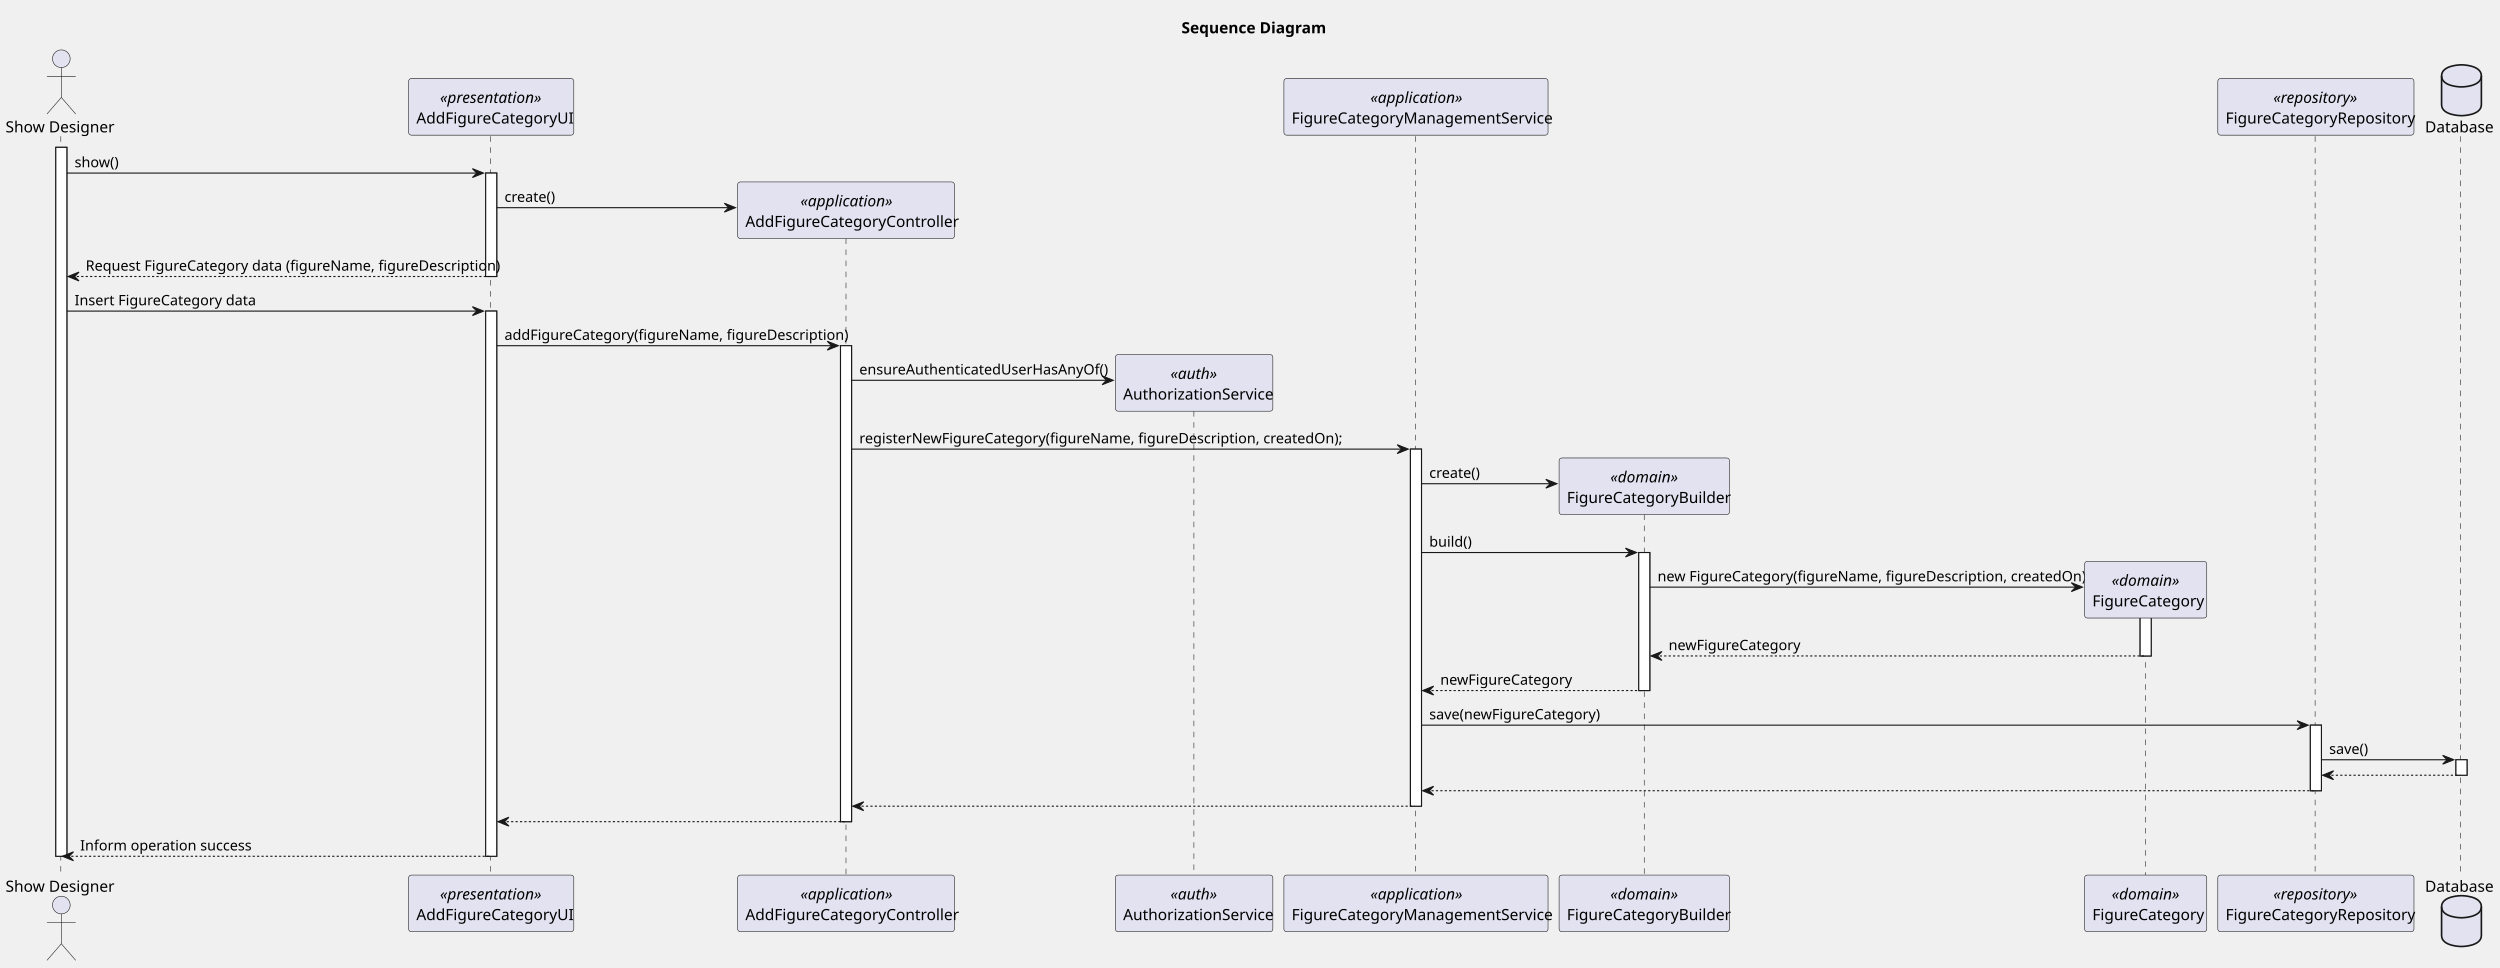
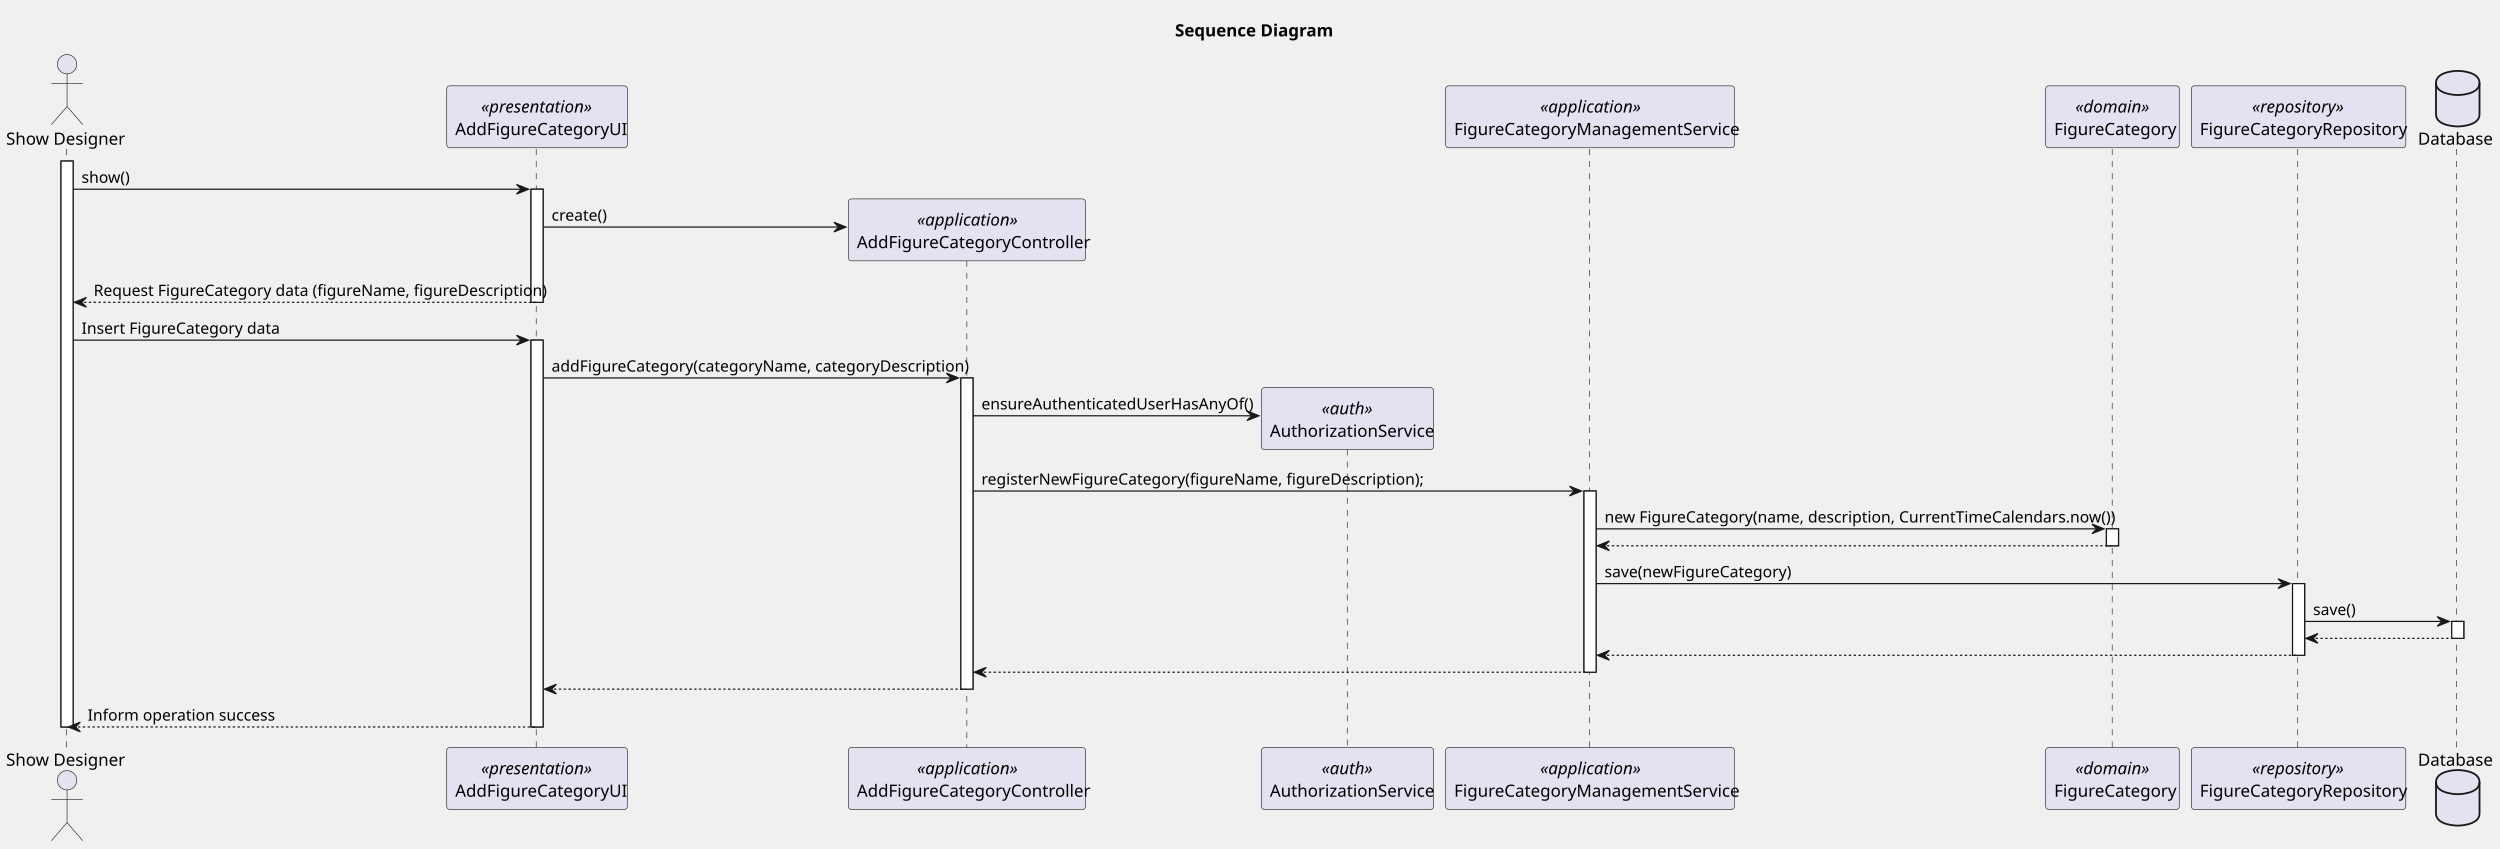
- <svg xmlns="http://www.w3.org/2000/svg" contentStyleType="text/css" height="875px" preserveAspectRatio="none" style="width:2261px;height:875px;background:#FFFFFF;" version="1.1" viewBox="0 0 2261 875" width="2261px" zoomAndPan="magnify">
+ <svg xmlns="http://www.w3.org/2000/svg" contentStyleType="text/css" height="702px" preserveAspectRatio="none" style="width:2068px;height:702px;background:#FFFFFF;" version="1.1" viewBox="0 0 2068 702" width="2068px" zoomAndPan="magnify">
  <defs />
  <g>
-     <text fill="#000000" font-family="sans-serif" font-size="14" font-weight="bold" lengthAdjust="spacing" textLength="126.048" x="1068.538" y="30.107">Sequence Diagram</text>
-     <rect fill="#FFFFFF" height="641.17" style="stroke:#181818;stroke-width:1.0;" width="10" x="50.469" y="133.242" />
+     <text fill="#000000" font-family="sans-serif" font-size="14" font-weight="bold" lengthAdjust="spacing" textLength="126.048" x="971.988" y="30.107">Sequence Diagram</text>
+     <rect fill="#FFFFFF" height="468.103" style="stroke:#181818;stroke-width:1.0;" width="10" x="50.469" y="133.242" />
    <rect fill="#FFFFFF" height="93.533" style="stroke:#181818;stroke-width:1.0;" width="10" x="439.246" y="156.533" />
-     <rect fill="#FFFFFF" height="493.055" style="stroke:#181818;stroke-width:1.0;" width="10" x="439.246" y="281.357" />
-     <rect fill="#FFFFFF" height="430.473" style="stroke:#181818;stroke-width:1.0;" width="10" x="760.155" y="312.648" />
-     <rect fill="#FFFFFF" height="322.94" style="stroke:#181818;stroke-width:1.0;" width="10" x="1275.601" y="406.182" />
-     <rect fill="#FFFFFF" height="124.824" style="stroke:#181818;stroke-width:1.0;" width="10" x="1482.079" y="499.715" />
-     <rect fill="#FFFFFF" height="52.242" style="stroke:#181818;stroke-width:1.0;" width="10" x="1935.542" y="541.006" />
-     <rect fill="#FFFFFF" height="59.291" style="stroke:#181818;stroke-width:1.0;" width="10" x="2089.489" y="655.83" />
-     <rect fill="#FFFFFF" height="14" style="stroke:#181818;stroke-width:1.0;" width="10" x="2221.158" y="687.121" />
-     <line style="stroke:#181818;stroke-width:0.5;stroke-dasharray:5.0,5.0;" x1="55" x2="55" y1="123.242" y2="792.412" />
-     <line style="stroke:#181818;stroke-width:0.5;stroke-dasharray:5.0,5.0;" x1="443.546" x2="443.546" y1="123.242" y2="792.412" />
-     <line style="stroke:#181818;stroke-width:0.5;stroke-dasharray:5.0,5.0;" x1="765.111" x2="765.111" y1="205.654" y2="792.412" />
-     <line style="stroke:#181818;stroke-width:0.5;stroke-dasharray:5.0,5.0;" x1="1079.757" x2="1079.757" y1="361.769" y2="792.412" />
-     <line style="stroke:#181818;stroke-width:0.5;stroke-dasharray:5.0,5.0;" x1="1280.156" x2="1280.156" y1="123.242" y2="792.412" />
-     <line style="stroke:#181818;stroke-width:0.5;stroke-dasharray:5.0,5.0;" x1="1487.045" x2="1487.045" y1="455.303" y2="792.412" />
-     <line style="stroke:#181818;stroke-width:0.5;stroke-dasharray:5.0,5.0;" x1="1940.297" x2="1940.297" y1="548.836" y2="792.412" />
-     <line style="stroke:#181818;stroke-width:0.5;stroke-dasharray:5.0,5.0;" x1="2093.786" x2="2093.786" y1="123.242" y2="792.412" />
-     <line style="stroke:#181818;stroke-width:0.5;stroke-dasharray:5.0,5.0;" x1="2225.192" x2="2225.192" y1="123.242" y2="792.412" />
+     <rect fill="#FFFFFF" height="319.988" style="stroke:#181818;stroke-width:1.0;" width="10" x="439.246" y="281.357" />
+     <rect fill="#FFFFFF" height="257.406" style="stroke:#181818;stroke-width:1.0;" width="10" x="794.839" y="312.648" />
+     <rect fill="#FFFFFF" height="149.873" style="stroke:#181818;stroke-width:1.0;" width="10" x="1310.284" y="406.182" />
+     <rect fill="#FFFFFF" height="14" style="stroke:#181818;stroke-width:1.0;" width="10" x="1742.443" y="437.473" />
+     <rect fill="#FFFFFF" height="59.291" style="stroke:#181818;stroke-width:1.0;" width="10" x="1896.391" y="482.764" />
+     <rect fill="#FFFFFF" height="14" style="stroke:#181818;stroke-width:1.0;" width="10" x="2028.059" y="514.055" />
+     <line style="stroke:#181818;stroke-width:0.5;stroke-dasharray:5.0,5.0;" x1="55" x2="55" y1="123.242" y2="619.346" />
+     <line style="stroke:#181818;stroke-width:0.5;stroke-dasharray:5.0,5.0;" x1="443.546" x2="443.546" y1="123.242" y2="619.346" />
+     <line style="stroke:#181818;stroke-width:0.5;stroke-dasharray:5.0,5.0;" x1="799.794" x2="799.794" y1="205.654" y2="619.346" />
+     <line style="stroke:#181818;stroke-width:0.5;stroke-dasharray:5.0,5.0;" x1="1114.44" x2="1114.44" y1="361.769" y2="619.346" />
+     <line style="stroke:#181818;stroke-width:0.5;stroke-dasharray:5.0,5.0;" x1="1314.84" x2="1314.84" y1="123.242" y2="619.346" />
+     <line style="stroke:#181818;stroke-width:0.5;stroke-dasharray:5.0,5.0;" x1="1747.198" x2="1747.198" y1="123.242" y2="619.346" />
+     <line style="stroke:#181818;stroke-width:0.5;stroke-dasharray:5.0,5.0;" x1="1900.688" x2="1900.688" y1="123.242" y2="619.346" />
+     <line style="stroke:#181818;stroke-width:0.5;stroke-dasharray:5.0,5.0;" x1="2032.094" x2="2032.094" y1="123.242" y2="619.346" />
    <text fill="#000000" font-family="sans-serif" font-size="14" lengthAdjust="spacing" textLength="94.938" x="5" y="119.728">Show Designer</text>
    <ellipse cx="55.469" cy="53.121" fill="#E2E2F0" rx="8" ry="8" style="stroke:#181818;stroke-width:0.5;" />
    <path d="M55.469,61.121 L55.469,88.121 M42.469,69.121 L68.469,69.121 M55.469,88.121 L42.469,103.121 M55.469,88.121 L68.469,103.121 " fill="none" style="stroke:#181818;stroke-width:0.5;" />
-     <text fill="#000000" font-family="sans-serif" font-size="14" lengthAdjust="spacing" textLength="94.938" x="5" y="806.519">Show Designer</text>
-     <ellipse cx="55.469" cy="818.533" fill="#E2E2F0" rx="8" ry="8" style="stroke:#181818;stroke-width:0.5;" />
-     <path d="M55.469,826.533 L55.469,853.533 M42.469,834.533 L68.469,834.533 M55.469,853.533 L42.469,868.533 M55.469,853.533 L68.469,868.533 " fill="none" style="stroke:#181818;stroke-width:0.5;" />
+     <text fill="#000000" font-family="sans-serif" font-size="14" lengthAdjust="spacing" textLength="94.938" x="5" y="633.453">Show Designer</text>
+     <ellipse cx="55.469" cy="645.467" fill="#E2E2F0" rx="8" ry="8" style="stroke:#181818;stroke-width:0.5;" />
+     <path d="M55.469,653.467 L55.469,680.467 M42.469,661.467 L68.469,661.467 M55.469,680.467 L42.469,695.467 M55.469,680.467 L68.469,695.467 " fill="none" style="stroke:#181818;stroke-width:0.5;" />
    <rect fill="#E2E2F0" height="51.242" rx="2.5" ry="2.5" style="stroke:#181818;stroke-width:0.5;" width="149.399" x="369.546" y="71" />
    <text fill="#000000" font-family="sans-serif" font-size="14" font-style="italic" lengthAdjust="spacing" textLength="92.627" x="397.932" y="93.107">«presentation»</text>
    <text fill="#000000" font-family="sans-serif" font-size="14" lengthAdjust="spacing" textLength="135.399" x="376.546" y="111.728">AddFigureCategoryUI</text>
-     <rect fill="#E2E2F0" height="51.242" rx="2.5" ry="2.5" style="stroke:#181818;stroke-width:0.5;" width="149.399" x="369.546" y="791.412" />
-     <text fill="#000000" font-family="sans-serif" font-size="14" font-style="italic" lengthAdjust="spacing" textLength="92.627" x="397.932" y="813.519">«presentation»</text>
-     <text fill="#000000" font-family="sans-serif" font-size="14" lengthAdjust="spacing" textLength="135.399" x="376.546" y="832.141">AddFigureCategoryUI</text>
-     <rect fill="#E2E2F0" height="51.242" rx="2.5" ry="2.5" style="stroke:#181818;stroke-width:0.5;" width="196.089" x="667.111" y="791.412" />
-     <text fill="#000000" font-family="sans-serif" font-size="14" font-style="italic" lengthAdjust="spacing" textLength="82.51" x="723.9" y="813.519">«application»</text>
-     <text fill="#000000" font-family="sans-serif" font-size="14" lengthAdjust="spacing" textLength="182.089" x="674.111" y="832.141">AddFigureCategoryController</text>
-     <rect fill="#E2E2F0" height="51.242" rx="2.5" ry="2.5" style="stroke:#181818;stroke-width:0.5;" width="142.399" x="1008.757" y="791.412" />
-     <text fill="#000000" font-family="sans-serif" font-size="14" font-style="italic" lengthAdjust="spacing" textLength="42.82" x="1058.546" y="813.519">«auth»</text>
-     <text fill="#000000" font-family="sans-serif" font-size="14" lengthAdjust="spacing" textLength="128.399" x="1015.757" y="832.141">AuthorizationService</text>
-     <rect fill="#E2E2F0" height="51.242" rx="2.5" ry="2.5" style="stroke:#181818;stroke-width:0.5;" width="238.889" x="1161.156" y="71" />
-     <text fill="#000000" font-family="sans-serif" font-size="14" font-style="italic" lengthAdjust="spacing" textLength="82.51" x="1239.346" y="93.107">«application»</text>
-     <text fill="#000000" font-family="sans-serif" font-size="14" lengthAdjust="spacing" textLength="224.889" x="1168.156" y="111.728">FigureCategoryManagementService</text>
-     <rect fill="#E2E2F0" height="51.242" rx="2.5" ry="2.5" style="stroke:#181818;stroke-width:0.5;" width="238.889" x="1161.156" y="791.412" />
-     <text fill="#000000" font-family="sans-serif" font-size="14" font-style="italic" lengthAdjust="spacing" textLength="82.51" x="1239.346" y="813.519">«application»</text>
-     <text fill="#000000" font-family="sans-serif" font-size="14" lengthAdjust="spacing" textLength="224.889" x="1168.156" y="832.141">FigureCategoryManagementService</text>
-     <rect fill="#E2E2F0" height="51.242" rx="2.5" ry="2.5" style="stroke:#181818;stroke-width:0.5;" width="154.068" x="1410.045" y="791.412" />
-     <text fill="#000000" font-family="sans-serif" font-size="14" font-style="italic" lengthAdjust="spacing" textLength="61.489" x="1456.334" y="813.519">«domain»</text>
-     <text fill="#000000" font-family="sans-serif" font-size="14" lengthAdjust="spacing" textLength="140.068" x="1417.045" y="832.141">FigureCategoryBuilder</text>
-     <rect fill="#E2E2F0" height="51.242" rx="2.5" ry="2.5" style="stroke:#181818;stroke-width:0.5;" width="110.489" x="1885.297" y="791.412" />
-     <text fill="#000000" font-family="sans-serif" font-size="14" font-style="italic" lengthAdjust="spacing" textLength="61.489" x="1909.797" y="813.519">«domain»</text>
-     <text fill="#000000" font-family="sans-serif" font-size="14" lengthAdjust="spacing" textLength="96.489" x="1892.297" y="832.141">FigureCategory</text>
-     <rect fill="#E2E2F0" height="51.242" rx="2.5" ry="2.5" style="stroke:#181818;stroke-width:0.5;" width="177.406" x="2005.786" y="71" />
-     <text fill="#000000" font-family="sans-serif" font-size="14" font-style="italic" lengthAdjust="spacing" textLength="77.041" x="2055.969" y="93.107">«repository»</text>
-     <text fill="#000000" font-family="sans-serif" font-size="14" lengthAdjust="spacing" textLength="163.406" x="2012.786" y="111.728">FigureCategoryRepository</text>
-     <rect fill="#E2E2F0" height="51.242" rx="2.5" ry="2.5" style="stroke:#181818;stroke-width:0.5;" width="177.406" x="2005.786" y="791.412" />
-     <text fill="#000000" font-family="sans-serif" font-size="14" font-style="italic" lengthAdjust="spacing" textLength="77.041" x="2055.969" y="813.519">«repository»</text>
-     <text fill="#000000" font-family="sans-serif" font-size="14" lengthAdjust="spacing" textLength="163.406" x="2012.786" y="832.141">FigureCategoryRepository</text>
-     <text fill="#000000" font-family="sans-serif" font-size="14" lengthAdjust="spacing" textLength="59.931" x="2193.192" y="119.728">Database</text>
-     <path d="M2208.158,68.621 C2208.158,58.621 2226.158,58.621 2226.158,58.621 C2226.158,58.621 2244.158,58.621 2244.158,68.621 L2244.158,94.621 C2244.158,104.621 2226.158,104.621 2226.158,104.621 C2226.158,104.621 2208.158,104.621 2208.158,94.621 L2208.158,68.621 " fill="#E2E2F0" style="stroke:#181818;stroke-width:1.5;" />
-     <path d="M2208.158,68.621 C2208.158,78.621 2226.158,78.621 2226.158,78.621 C2226.158,78.621 2244.158,78.621 2244.158,68.621 " fill="none" style="stroke:#181818;stroke-width:1.5;" />
-     <text fill="#000000" font-family="sans-serif" font-size="14" lengthAdjust="spacing" textLength="59.931" x="2193.192" y="806.519">Database</text>
-     <path d="M2208.158,820.033 C2208.158,810.033 2226.158,810.033 2226.158,810.033 C2226.158,810.033 2244.158,810.033 2244.158,820.033 L2244.158,846.033 C2244.158,856.033 2226.158,856.033 2226.158,856.033 C2226.158,856.033 2208.158,856.033 2208.158,846.033 L2208.158,820.033 " fill="#E2E2F0" style="stroke:#181818;stroke-width:1.5;" />
-     <path d="M2208.158,820.033 C2208.158,830.033 2226.158,830.033 2226.158,830.033 C2226.158,830.033 2244.158,830.033 2244.158,820.033 " fill="none" style="stroke:#181818;stroke-width:1.5;" />
-     <rect fill="#FFFFFF" height="641.17" style="stroke:#181818;stroke-width:1.0;" width="10" x="50.469" y="133.242" />
+     <rect fill="#E2E2F0" height="51.242" rx="2.5" ry="2.5" style="stroke:#181818;stroke-width:0.5;" width="149.399" x="369.546" y="618.346" />
+     <text fill="#000000" font-family="sans-serif" font-size="14" font-style="italic" lengthAdjust="spacing" textLength="92.627" x="397.932" y="640.453">«presentation»</text>
+     <text fill="#000000" font-family="sans-serif" font-size="14" lengthAdjust="spacing" textLength="135.399" x="376.546" y="659.074">AddFigureCategoryUI</text>
+     <rect fill="#E2E2F0" height="51.242" rx="2.5" ry="2.5" style="stroke:#181818;stroke-width:0.5;" width="196.089" x="701.794" y="618.346" />
+     <text fill="#000000" font-family="sans-serif" font-size="14" font-style="italic" lengthAdjust="spacing" textLength="82.51" x="758.584" y="640.453">«application»</text>
+     <text fill="#000000" font-family="sans-serif" font-size="14" lengthAdjust="spacing" textLength="182.089" x="708.794" y="659.074">AddFigureCategoryController</text>
+     <rect fill="#E2E2F0" height="51.242" rx="2.5" ry="2.5" style="stroke:#181818;stroke-width:0.5;" width="142.399" x="1043.44" y="618.346" />
+     <text fill="#000000" font-family="sans-serif" font-size="14" font-style="italic" lengthAdjust="spacing" textLength="42.82" x="1093.23" y="640.453">«auth»</text>
+     <text fill="#000000" font-family="sans-serif" font-size="14" lengthAdjust="spacing" textLength="128.399" x="1050.44" y="659.074">AuthorizationService</text>
+     <rect fill="#E2E2F0" height="51.242" rx="2.5" ry="2.5" style="stroke:#181818;stroke-width:0.5;" width="238.889" x="1195.84" y="71" />
+     <text fill="#000000" font-family="sans-serif" font-size="14" font-style="italic" lengthAdjust="spacing" textLength="82.51" x="1274.029" y="93.107">«application»</text>
+     <text fill="#000000" font-family="sans-serif" font-size="14" lengthAdjust="spacing" textLength="224.889" x="1202.84" y="111.728">FigureCategoryManagementService</text>
+     <rect fill="#E2E2F0" height="51.242" rx="2.5" ry="2.5" style="stroke:#181818;stroke-width:0.5;" width="238.889" x="1195.84" y="618.346" />
+     <text fill="#000000" font-family="sans-serif" font-size="14" font-style="italic" lengthAdjust="spacing" textLength="82.51" x="1274.029" y="640.453">«application»</text>
+     <text fill="#000000" font-family="sans-serif" font-size="14" lengthAdjust="spacing" textLength="224.889" x="1202.84" y="659.074">FigureCategoryManagementService</text>
+     <rect fill="#E2E2F0" height="51.242" rx="2.5" ry="2.5" style="stroke:#181818;stroke-width:0.5;" width="110.489" x="1692.198" y="71" />
+     <text fill="#000000" font-family="sans-serif" font-size="14" font-style="italic" lengthAdjust="spacing" textLength="61.489" x="1716.698" y="93.107">«domain»</text>
+     <text fill="#000000" font-family="sans-serif" font-size="14" lengthAdjust="spacing" textLength="96.489" x="1699.198" y="111.728">FigureCategory</text>
+     <rect fill="#E2E2F0" height="51.242" rx="2.5" ry="2.5" style="stroke:#181818;stroke-width:0.5;" width="110.489" x="1692.198" y="618.346" />
+     <text fill="#000000" font-family="sans-serif" font-size="14" font-style="italic" lengthAdjust="spacing" textLength="61.489" x="1716.698" y="640.453">«domain»</text>
+     <text fill="#000000" font-family="sans-serif" font-size="14" lengthAdjust="spacing" textLength="96.489" x="1699.198" y="659.074">FigureCategory</text>
+     <rect fill="#E2E2F0" height="51.242" rx="2.5" ry="2.5" style="stroke:#181818;stroke-width:0.5;" width="177.406" x="1812.688" y="71" />
+     <text fill="#000000" font-family="sans-serif" font-size="14" font-style="italic" lengthAdjust="spacing" textLength="77.041" x="1862.87" y="93.107">«repository»</text>
+     <text fill="#000000" font-family="sans-serif" font-size="14" lengthAdjust="spacing" textLength="163.406" x="1819.688" y="111.728">FigureCategoryRepository</text>
+     <rect fill="#E2E2F0" height="51.242" rx="2.5" ry="2.5" style="stroke:#181818;stroke-width:0.5;" width="177.406" x="1812.688" y="618.346" />
+     <text fill="#000000" font-family="sans-serif" font-size="14" font-style="italic" lengthAdjust="spacing" textLength="77.041" x="1862.87" y="640.453">«repository»</text>
+     <text fill="#000000" font-family="sans-serif" font-size="14" lengthAdjust="spacing" textLength="163.406" x="1819.688" y="659.074">FigureCategoryRepository</text>
+     <text fill="#000000" font-family="sans-serif" font-size="14" lengthAdjust="spacing" textLength="59.931" x="2000.094" y="119.728">Database</text>
+     <path d="M2015.059,68.621 C2015.059,58.621 2033.059,58.621 2033.059,58.621 C2033.059,58.621 2051.059,58.621 2051.059,68.621 L2051.059,94.621 C2051.059,104.621 2033.059,104.621 2033.059,104.621 C2033.059,104.621 2015.059,104.621 2015.059,94.621 L2015.059,68.621 " fill="#E2E2F0" style="stroke:#181818;stroke-width:1.5;" />
+     <path d="M2015.059,68.621 C2015.059,78.621 2033.059,78.621 2033.059,78.621 C2033.059,78.621 2051.059,78.621 2051.059,68.621 " fill="none" style="stroke:#181818;stroke-width:1.5;" />
+     <text fill="#000000" font-family="sans-serif" font-size="14" lengthAdjust="spacing" textLength="59.931" x="2000.094" y="633.453">Database</text>
+     <path d="M2015.059,646.967 C2015.059,636.967 2033.059,636.967 2033.059,636.967 C2033.059,636.967 2051.059,636.967 2051.059,646.967 L2051.059,672.967 C2051.059,682.967 2033.059,682.967 2033.059,682.967 C2033.059,682.967 2015.059,682.967 2015.059,672.967 L2015.059,646.967 " fill="#E2E2F0" style="stroke:#181818;stroke-width:1.5;" />
+     <path d="M2015.059,646.967 C2015.059,656.967 2033.059,656.967 2033.059,656.967 C2033.059,656.967 2051.059,656.967 2051.059,646.967 " fill="none" style="stroke:#181818;stroke-width:1.5;" />
+     <rect fill="#FFFFFF" height="468.103" style="stroke:#181818;stroke-width:1.0;" width="10" x="50.469" y="133.242" />
    <rect fill="#FFFFFF" height="93.533" style="stroke:#181818;stroke-width:1.0;" width="10" x="439.246" y="156.533" />
-     <rect fill="#FFFFFF" height="493.055" style="stroke:#181818;stroke-width:1.0;" width="10" x="439.246" y="281.357" />
-     <rect fill="#FFFFFF" height="430.473" style="stroke:#181818;stroke-width:1.0;" width="10" x="760.155" y="312.648" />
-     <rect fill="#FFFFFF" height="322.94" style="stroke:#181818;stroke-width:1.0;" width="10" x="1275.601" y="406.182" />
-     <rect fill="#FFFFFF" height="124.824" style="stroke:#181818;stroke-width:1.0;" width="10" x="1482.079" y="499.715" />
-     <rect fill="#FFFFFF" height="52.242" style="stroke:#181818;stroke-width:1.0;" width="10" x="1935.542" y="541.006" />
-     <rect fill="#FFFFFF" height="59.291" style="stroke:#181818;stroke-width:1.0;" width="10" x="2089.489" y="655.83" />
-     <rect fill="#FFFFFF" height="14" style="stroke:#181818;stroke-width:1.0;" width="10" x="2221.158" y="687.121" />
+     <rect fill="#FFFFFF" height="319.988" style="stroke:#181818;stroke-width:1.0;" width="10" x="439.246" y="281.357" />
+     <rect fill="#FFFFFF" height="257.406" style="stroke:#181818;stroke-width:1.0;" width="10" x="794.839" y="312.648" />
+     <rect fill="#FFFFFF" height="149.873" style="stroke:#181818;stroke-width:1.0;" width="10" x="1310.284" y="406.182" />
+     <rect fill="#FFFFFF" height="14" style="stroke:#181818;stroke-width:1.0;" width="10" x="1742.443" y="437.473" />
+     <rect fill="#FFFFFF" height="59.291" style="stroke:#181818;stroke-width:1.0;" width="10" x="1896.391" y="482.764" />
+     <rect fill="#FFFFFF" height="14" style="stroke:#181818;stroke-width:1.0;" width="10" x="2028.059" y="514.055" />
    <polygon fill="#181818" points="427.246,152.533,437.246,156.533,427.246,160.533,431.246,156.533" style="stroke:#181818;stroke-width:1.0;" />
    <line style="stroke:#181818;stroke-width:1.0;" x1="60.469" x2="433.246" y1="156.533" y2="156.533" />
    <text fill="#000000" font-family="sans-serif" font-size="13" lengthAdjust="spacing" textLength="39.006" x="67.469" y="151.27">show()</text>
-     <polygon fill="#181818" points="655.111,183.824,665.111,187.824,655.111,191.824,659.111,187.824" style="stroke:#181818;stroke-width:1.0;" />
-     <line style="stroke:#181818;stroke-width:1.0;" x1="449.246" x2="661.111" y1="187.824" y2="187.824" />
+     <polygon fill="#181818" points="689.794,183.824,699.794,187.824,689.794,191.824,693.794,187.824" style="stroke:#181818;stroke-width:1.0;" />
+     <line style="stroke:#181818;stroke-width:1.0;" x1="449.246" x2="695.794" y1="187.824" y2="187.824" />
    <text fill="#000000" font-family="sans-serif" font-size="13" lengthAdjust="spacing" textLength="44.789" x="456.246" y="182.561">create()</text>
-     <rect fill="#E2E2F0" height="51.242" rx="2.5" ry="2.5" style="stroke:#181818;stroke-width:0.5;" width="196.089" x="667.111" y="164.533" />
-     <text fill="#000000" font-family="sans-serif" font-size="14" font-style="italic" lengthAdjust="spacing" textLength="82.51" x="723.9" y="186.641">«application»</text>
-     <text fill="#000000" font-family="sans-serif" font-size="14" lengthAdjust="spacing" textLength="182.089" x="674.111" y="205.262">AddFigureCategoryController</text>
+     <rect fill="#E2E2F0" height="51.242" rx="2.5" ry="2.5" style="stroke:#181818;stroke-width:0.5;" width="196.089" x="701.794" y="164.533" />
+     <text fill="#000000" font-family="sans-serif" font-size="14" font-style="italic" lengthAdjust="spacing" textLength="82.51" x="758.584" y="186.641">«application»</text>
+     <text fill="#000000" font-family="sans-serif" font-size="14" lengthAdjust="spacing" textLength="182.089" x="708.794" y="205.262">AddFigureCategoryController</text>
    <polygon fill="#181818" points="71.469,246.066,61.469,250.066,71.469,254.066,67.469,250.066" style="stroke:#181818;stroke-width:1.0;" />
    <line style="stroke:#181818;stroke-width:1.0;stroke-dasharray:2.0,2.0;" x1="65.469" x2="443.246" y1="250.066" y2="250.066" />
    <text fill="#000000" font-family="sans-serif" font-size="13" lengthAdjust="spacing" textLength="354.777" x="77.469" y="244.804">Request FigureCategory data (figureName, figureDescription)</text>
    <polygon fill="#181818" points="427.246,277.357,437.246,281.357,427.246,285.357,431.246,281.357" style="stroke:#181818;stroke-width:1.0;" />
    <line style="stroke:#181818;stroke-width:1.0;" x1="60.469" x2="433.246" y1="281.357" y2="281.357" />
    <text fill="#000000" font-family="sans-serif" font-size="13" lengthAdjust="spacing" textLength="154.635" x="67.469" y="276.095">Insert FigureCategory data</text>
-     <polygon fill="#181818" points="748.155,308.648,758.155,312.648,748.155,316.648,752.155,312.648" style="stroke:#181818;stroke-width:1.0;" />
-     <line style="stroke:#181818;stroke-width:1.0;" x1="449.246" x2="754.155" y1="312.648" y2="312.648" />
-     <text fill="#000000" font-family="sans-serif" font-size="13" lengthAdjust="spacing" textLength="291.91" x="456.246" y="307.386">addFigureCategory(figureName, figureDescription)</text>
-     <polygon fill="#181818" points="996.757,339.94,1006.757,343.94,996.757,347.94,1000.757,343.94" style="stroke:#181818;stroke-width:1.0;" />
-     <line style="stroke:#181818;stroke-width:1.0;" x1="770.155" x2="1002.757" y1="343.94" y2="343.94" />
-     <text fill="#000000" font-family="sans-serif" font-size="13" lengthAdjust="spacing" textLength="214.602" x="777.155" y="338.677">ensureAuthenticatedUserHasAnyOf()</text>
-     <rect fill="#E2E2F0" height="51.242" rx="2.5" ry="2.5" style="stroke:#181818;stroke-width:0.5;" width="142.399" x="1008.757" y="320.648" />
-     <text fill="#000000" font-family="sans-serif" font-size="14" font-style="italic" lengthAdjust="spacing" textLength="42.82" x="1058.546" y="342.756">«auth»</text>
-     <text fill="#000000" font-family="sans-serif" font-size="14" lengthAdjust="spacing" textLength="128.399" x="1015.757" y="361.377">AuthorizationService</text>
-     <polygon fill="#181818" points="1263.601,402.182,1273.601,406.182,1263.601,410.182,1267.601,406.182" style="stroke:#181818;stroke-width:1.0;" />
-     <line style="stroke:#181818;stroke-width:1.0;" x1="770.155" x2="1269.601" y1="406.182" y2="406.182" />
-     <text fill="#000000" font-family="sans-serif" font-size="13" lengthAdjust="spacing" textLength="411.112" x="777.155" y="400.919">registerNewFigureCategory(figureName, figureDescription, createdOn);</text>
-     <polygon fill="#181818" points="1398.045,433.473,1408.045,437.473,1398.045,441.473,1402.045,437.473" style="stroke:#181818;stroke-width:1.0;" />
-     <line style="stroke:#181818;stroke-width:1.0;" x1="1285.601" x2="1404.045" y1="437.473" y2="437.473" />
-     <text fill="#000000" font-family="sans-serif" font-size="13" lengthAdjust="spacing" textLength="44.789" x="1292.601" y="432.21">create()</text>
-     <rect fill="#E2E2F0" height="51.242" rx="2.5" ry="2.5" style="stroke:#181818;stroke-width:0.5;" width="154.068" x="1410.045" y="414.182" />
-     <text fill="#000000" font-family="sans-serif" font-size="14" font-style="italic" lengthAdjust="spacing" textLength="61.489" x="1456.334" y="436.289">«domain»</text>
-     <text fill="#000000" font-family="sans-serif" font-size="14" lengthAdjust="spacing" textLength="140.068" x="1417.045" y="454.91">FigureCategoryBuilder</text>
-     <polygon fill="#181818" points="1470.079,495.715,1480.079,499.715,1470.079,503.715,1474.079,499.715" style="stroke:#181818;stroke-width:1.0;" />
-     <line style="stroke:#181818;stroke-width:1.0;" x1="1285.601" x2="1476.079" y1="499.715" y2="499.715" />
-     <text fill="#000000" font-family="sans-serif" font-size="13" lengthAdjust="spacing" textLength="36.124" x="1292.601" y="494.452">build()</text>
-     <polygon fill="#181818" points="1873.297,527.006,1883.297,531.006,1873.297,535.006,1877.297,531.006" style="stroke:#181818;stroke-width:1.0;" />
-     <line style="stroke:#181818;stroke-width:1.0;" x1="1492.079" x2="1879.297" y1="531.006" y2="531.006" />
-     <text fill="#000000" font-family="sans-serif" font-size="13" lengthAdjust="spacing" textLength="369.218" x="1499.079" y="525.743">new FigureCategory(figureName, figureDescription, createdOn);</text>
-     <rect fill="#E2E2F0" height="51.242" rx="2.5" ry="2.5" style="stroke:#181818;stroke-width:0.5;" width="110.489" x="1885.297" y="507.715" />
-     <text fill="#000000" font-family="sans-serif" font-size="14" font-style="italic" lengthAdjust="spacing" textLength="61.489" x="1909.797" y="529.822">«domain»</text>
-     <text fill="#000000" font-family="sans-serif" font-size="14" lengthAdjust="spacing" textLength="96.489" x="1892.297" y="548.443">FigureCategory</text>
-     <polygon fill="#181818" points="1503.079,589.248,1493.079,593.248,1503.079,597.248,1499.079,593.248" style="stroke:#181818;stroke-width:1.0;" />
-     <line style="stroke:#181818;stroke-width:1.0;stroke-dasharray:2.0,2.0;" x1="1497.079" x2="1939.542" y1="593.248" y2="593.248" />
-     <text fill="#000000" font-family="sans-serif" font-size="13" lengthAdjust="spacing" textLength="113.445" x="1509.079" y="587.985">newFigureCategory</text>
-     <polygon fill="#181818" points="1296.601,620.539,1286.601,624.539,1296.601,628.539,1292.601,624.539" style="stroke:#181818;stroke-width:1.0;" />
-     <line style="stroke:#181818;stroke-width:1.0;stroke-dasharray:2.0,2.0;" x1="1290.601" x2="1486.079" y1="624.539" y2="624.539" />
-     <text fill="#000000" font-family="sans-serif" font-size="13" lengthAdjust="spacing" textLength="113.445" x="1302.601" y="619.276">newFigureCategory</text>
-     <polygon fill="#181818" points="2077.489,651.83,2087.489,655.83,2077.489,659.83,2081.489,655.83" style="stroke:#181818;stroke-width:1.0;" />
-     <line style="stroke:#181818;stroke-width:1.0;" x1="1285.601" x2="2083.489" y1="655.83" y2="655.83" />
-     <text fill="#000000" font-family="sans-serif" font-size="13" lengthAdjust="spacing" textLength="149.564" x="1292.601" y="650.567">save(newFigureCategory)</text>
-     <polygon fill="#181818" points="2209.158,683.121,2219.158,687.121,2209.158,691.121,2213.158,687.121" style="stroke:#181818;stroke-width:1.0;" />
-     <line style="stroke:#181818;stroke-width:1.0;" x1="2099.489" x2="2215.158" y1="687.121" y2="687.121" />
-     <text fill="#000000" font-family="sans-serif" font-size="13" lengthAdjust="spacing" textLength="36.118" x="2106.489" y="681.858">save()</text>
-     <polygon fill="#181818" points="2110.489,697.121,2100.489,701.121,2110.489,705.121,2106.489,701.121" style="stroke:#181818;stroke-width:1.0;" />
-     <line style="stroke:#181818;stroke-width:1.0;stroke-dasharray:2.0,2.0;" x1="2104.489" x2="2225.158" y1="701.121" y2="701.121" />
-     <polygon fill="#181818" points="1296.601,711.121,1286.601,715.121,1296.601,719.121,1292.601,715.121" style="stroke:#181818;stroke-width:1.0;" />
-     <line style="stroke:#181818;stroke-width:1.0;stroke-dasharray:2.0,2.0;" x1="1290.601" x2="2093.489" y1="715.121" y2="715.121" />
-     <polygon fill="#181818" points="781.155,725.121,771.155,729.121,781.155,733.121,777.155,729.121" style="stroke:#181818;stroke-width:1.0;" />
-     <line style="stroke:#181818;stroke-width:1.0;stroke-dasharray:2.0,2.0;" x1="775.155" x2="1279.601" y1="729.121" y2="729.121" />
-     <polygon fill="#181818" points="460.246,739.121,450.246,743.121,460.246,747.121,456.246,743.121" style="stroke:#181818;stroke-width:1.0;" />
-     <line style="stroke:#181818;stroke-width:1.0;stroke-dasharray:2.0,2.0;" x1="454.246" x2="764.155" y1="743.121" y2="743.121" />
-     <polygon fill="#181818" points="66.469,770.412,56.469,774.412,66.469,778.412,62.469,774.412" style="stroke:#181818;stroke-width:1.0;" />
-     <line style="stroke:#181818;stroke-width:1.0;stroke-dasharray:2.0,2.0;" x1="60.469" x2="443.246" y1="774.412" y2="774.412" />
-     <text fill="#000000" font-family="sans-serif" font-size="13" lengthAdjust="spacing" textLength="145.234" x="72.469" y="769.149">Inform operation success</text>
+     <polygon fill="#181818" points="782.839,308.648,792.839,312.648,782.839,316.648,786.839,312.648" style="stroke:#181818;stroke-width:1.0;" />
+     <line style="stroke:#181818;stroke-width:1.0;" x1="449.246" x2="788.839" y1="312.648" y2="312.648" />
+     <text fill="#000000" font-family="sans-serif" font-size="13" lengthAdjust="spacing" textLength="326.593" x="456.246" y="307.386">addFigureCategory(categoryName, categoryDescription)</text>
+     <polygon fill="#181818" points="1031.44,339.94,1041.44,343.94,1031.44,347.94,1035.44,343.94" style="stroke:#181818;stroke-width:1.0;" />
+     <line style="stroke:#181818;stroke-width:1.0;" x1="804.839" x2="1037.44" y1="343.94" y2="343.94" />
+     <text fill="#000000" font-family="sans-serif" font-size="13" lengthAdjust="spacing" textLength="214.602" x="811.839" y="338.677">ensureAuthenticatedUserHasAnyOf()</text>
+     <rect fill="#E2E2F0" height="51.242" rx="2.5" ry="2.5" style="stroke:#181818;stroke-width:0.5;" width="142.399" x="1043.44" y="320.648" />
+     <text fill="#000000" font-family="sans-serif" font-size="14" font-style="italic" lengthAdjust="spacing" textLength="42.82" x="1093.23" y="342.756">«auth»</text>
+     <text fill="#000000" font-family="sans-serif" font-size="14" lengthAdjust="spacing" textLength="128.399" x="1050.44" y="361.377">AuthorizationService</text>
+     <polygon fill="#181818" points="1298.284,402.182,1308.284,406.182,1298.284,410.182,1302.284,406.182" style="stroke:#181818;stroke-width:1.0;" />
+     <line style="stroke:#181818;stroke-width:1.0;" x1="804.839" x2="1304.284" y1="406.182" y2="406.182" />
+     <text fill="#000000" font-family="sans-serif" font-size="13" lengthAdjust="spacing" textLength="343.186" x="811.839" y="400.919">registerNewFigureCategory(figureName, figureDescription);</text>
+     <polygon fill="#181818" points="1730.443,433.473,1740.443,437.473,1730.443,441.473,1734.443,437.473" style="stroke:#181818;stroke-width:1.0;" />
+     <line style="stroke:#181818;stroke-width:1.0;" x1="1320.284" x2="1736.443" y1="437.473" y2="437.473" />
+     <text fill="#000000" font-family="sans-serif" font-size="13" lengthAdjust="spacing" textLength="403.159" x="1327.284" y="432.21">new FigureCategory(name, description, CurrentTimeCalendars.now())</text>
+     <polygon fill="#181818" points="1331.284,447.473,1321.284,451.473,1331.284,455.473,1327.284,451.473" style="stroke:#181818;stroke-width:1.0;" />
+     <line style="stroke:#181818;stroke-width:1.0;stroke-dasharray:2.0,2.0;" x1="1325.284" x2="1746.443" y1="451.473" y2="451.473" />
+     <polygon fill="#181818" points="1884.391,478.764,1894.391,482.764,1884.391,486.764,1888.391,482.764" style="stroke:#181818;stroke-width:1.0;" />
+     <line style="stroke:#181818;stroke-width:1.0;" x1="1320.284" x2="1890.391" y1="482.764" y2="482.764" />
+     <text fill="#000000" font-family="sans-serif" font-size="13" lengthAdjust="spacing" textLength="149.564" x="1327.284" y="477.501">save(newFigureCategory)</text>
+     <polygon fill="#181818" points="2016.059,510.055,2026.059,514.055,2016.059,518.055,2020.059,514.055" style="stroke:#181818;stroke-width:1.0;" />
+     <line style="stroke:#181818;stroke-width:1.0;" x1="1906.391" x2="2022.059" y1="514.055" y2="514.055" />
+     <text fill="#000000" font-family="sans-serif" font-size="13" lengthAdjust="spacing" textLength="36.118" x="1913.391" y="508.792">save()</text>
+     <polygon fill="#181818" points="1917.391,524.055,1907.391,528.055,1917.391,532.055,1913.391,528.055" style="stroke:#181818;stroke-width:1.0;" />
+     <line style="stroke:#181818;stroke-width:1.0;stroke-dasharray:2.0,2.0;" x1="1911.391" x2="2032.059" y1="528.055" y2="528.055" />
+     <polygon fill="#181818" points="1331.284,538.055,1321.284,542.055,1331.284,546.055,1327.284,542.055" style="stroke:#181818;stroke-width:1.0;" />
+     <line style="stroke:#181818;stroke-width:1.0;stroke-dasharray:2.0,2.0;" x1="1325.284" x2="1900.391" y1="542.055" y2="542.055" />
+     <polygon fill="#181818" points="815.839,552.055,805.839,556.055,815.839,560.055,811.839,556.055" style="stroke:#181818;stroke-width:1.0;" />
+     <line style="stroke:#181818;stroke-width:1.0;stroke-dasharray:2.0,2.0;" x1="809.839" x2="1314.284" y1="556.055" y2="556.055" />
+     <polygon fill="#181818" points="460.246,566.055,450.246,570.055,460.246,574.055,456.246,570.055" style="stroke:#181818;stroke-width:1.0;" />
+     <line style="stroke:#181818;stroke-width:1.0;stroke-dasharray:2.0,2.0;" x1="454.246" x2="798.839" y1="570.055" y2="570.055" />
+     <polygon fill="#181818" points="66.469,597.346,56.469,601.346,66.469,605.346,62.469,601.346" style="stroke:#181818;stroke-width:1.0;" />
+     <line style="stroke:#181818;stroke-width:1.0;stroke-dasharray:2.0,2.0;" x1="60.469" x2="443.246" y1="601.346" y2="601.346" />
+     <text fill="#000000" font-family="sans-serif" font-size="13" lengthAdjust="spacing" textLength="145.234" x="72.469" y="596.083">Inform operation success</text>
  </g>
</svg>
